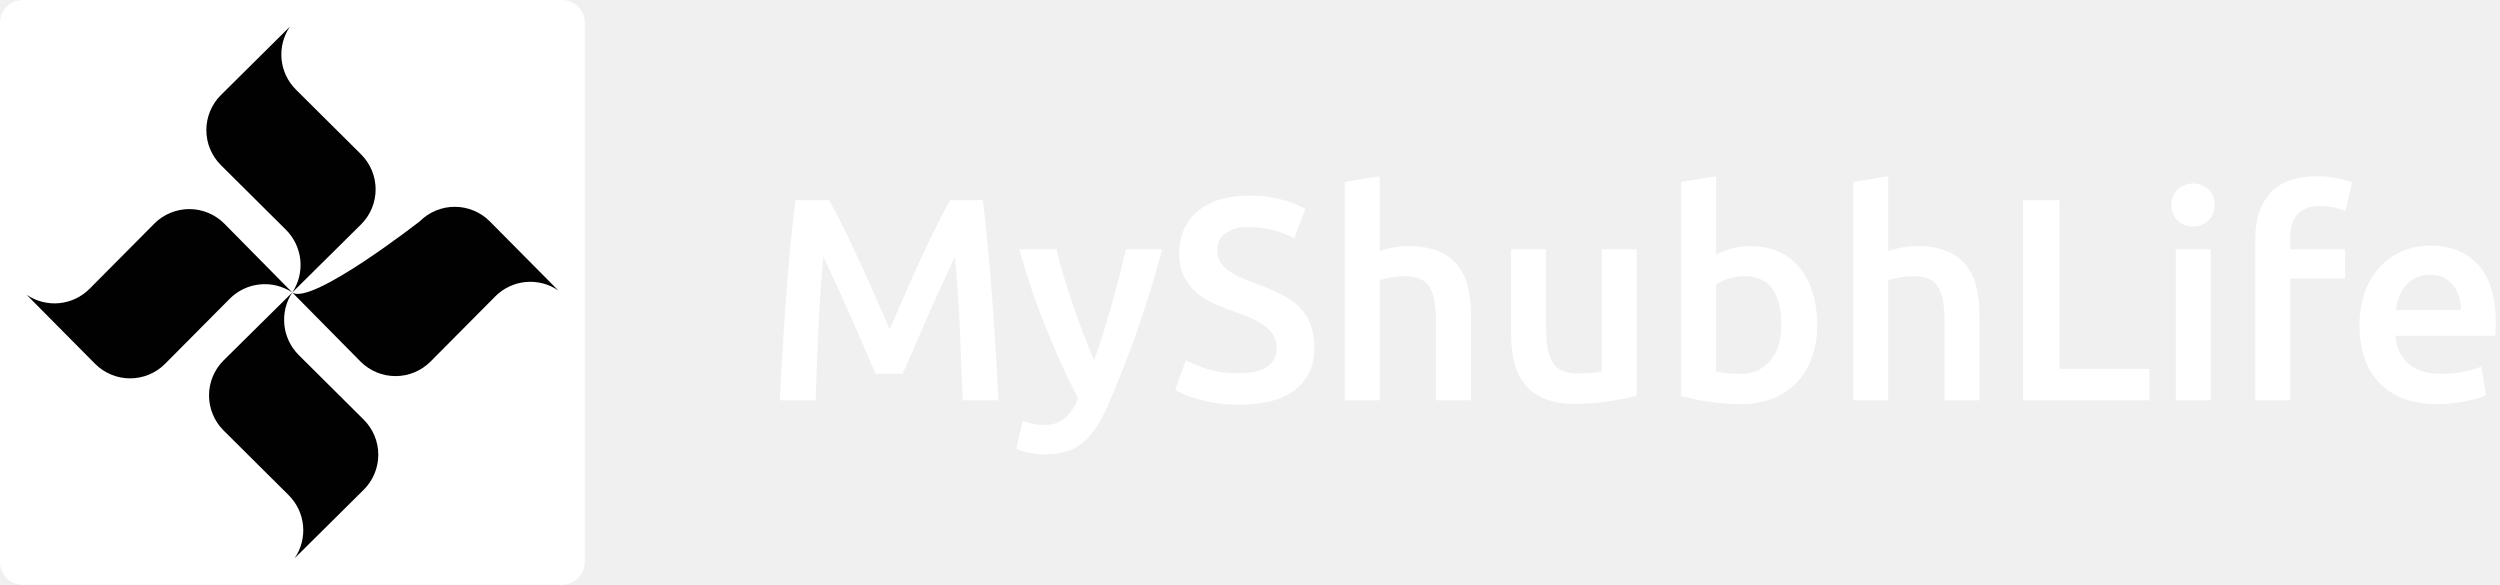
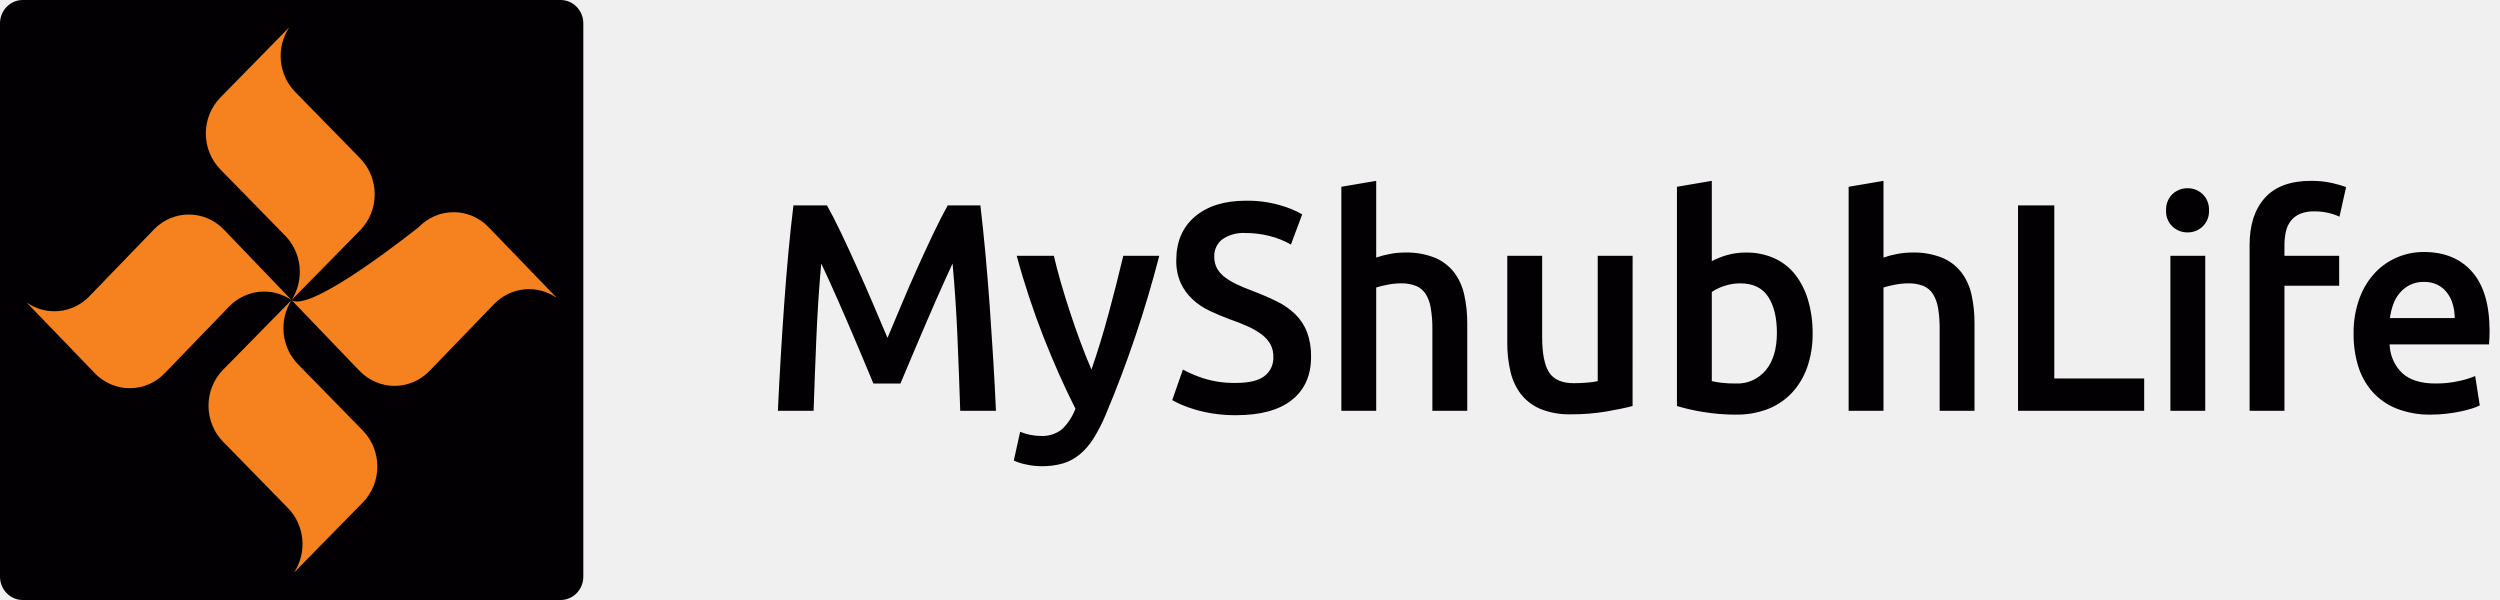
- <svg xmlns="http://www.w3.org/2000/svg" width="171" height="40" viewBox="0 0 171 40" fill="none">
-   <path d="M1.557 0H38.442C38.855 0 39.252 0.164 39.544 0.456C39.836 0.748 40 1.144 40 1.557V38.443C40 38.856 39.836 39.252 39.544 39.544C39.252 39.836 38.855 40 38.442 40H1.557C1.352 40 1.15 39.96 0.961 39.882C0.772 39.803 0.601 39.688 0.456 39.544C0.311 39.399 0.197 39.228 0.118 39.039C0.04 38.85 -2.9464e-05 38.647 1.61832e-08 38.443V1.554C0.001 1.142 0.165 0.747 0.457 0.455C0.749 0.164 1.144 -5.18739e-07 1.557 0V0Z" fill="white" />
-   <path d="M10.559 15.292L6.137 19.743C5.581 20.308 4.844 20.659 4.055 20.736C3.266 20.812 2.475 20.609 1.82 20.162L6.509 24.891C6.823 25.205 7.195 25.453 7.605 25.623C8.015 25.793 8.454 25.88 8.897 25.88C9.341 25.88 9.78 25.793 10.19 25.623C10.599 25.453 10.972 25.205 11.285 24.891V24.891L15.707 20.441C16.26 19.883 16.989 19.534 17.771 19.455C18.552 19.375 19.336 19.57 19.99 20.005L15.338 15.291C14.705 14.658 13.846 14.302 12.951 14.301C12.055 14.301 11.196 14.656 10.562 15.289L10.559 15.292Z" fill="#010101" />
-   <path d="M15.286 29.437L19.736 33.861C20.3 34.418 20.652 35.155 20.729 35.945C20.805 36.734 20.602 37.526 20.155 38.181L24.885 33.492C25.519 32.858 25.875 31.998 25.875 31.101C25.875 30.204 25.519 29.345 24.885 28.71L20.435 24.287C19.88 23.733 19.532 23.005 19.451 22.224C19.37 21.444 19.561 20.66 19.992 20.004L15.289 24.656C14.655 25.29 14.298 26.149 14.297 27.045C14.297 27.942 14.652 28.801 15.286 29.436L15.286 29.437Z" fill="#010101" />
-   <path d="M24.702 10.562L20.252 6.14C19.688 5.583 19.336 4.846 19.259 4.056C19.183 3.267 19.385 2.475 19.832 1.82L15.103 6.509C14.47 7.143 14.114 8.003 14.114 8.899C14.114 9.795 14.47 10.655 15.103 11.289L19.555 15.712C20.113 16.267 20.462 16.998 20.542 17.78C20.622 18.563 20.427 19.349 19.992 20.005L24.703 15.343C25.017 15.029 25.266 14.656 25.436 14.246C25.606 13.836 25.693 13.396 25.693 12.952C25.693 12.508 25.605 12.069 25.435 11.658C25.265 11.248 25.016 10.876 24.702 10.562V10.562Z" fill="#010101" />
-   <path d="M33.494 15.134C32.86 14.501 32.001 14.146 31.105 14.146C30.21 14.146 29.351 14.501 28.717 15.134C28.717 15.134 21.309 20.914 19.991 20.005L24.664 24.735C24.977 25.048 25.349 25.297 25.759 25.468C26.169 25.637 26.608 25.725 27.052 25.725C27.495 25.726 27.934 25.639 28.344 25.469C28.754 25.3 29.127 25.051 29.441 24.738L29.444 24.735L33.866 20.284C34.422 19.719 35.16 19.367 35.95 19.291C36.739 19.214 37.531 19.418 38.185 19.865L33.494 15.134Z" fill="#010101" />
-   <path d="M56.709 13.695C56.998 14.196 57.321 14.808 57.676 15.533C58.032 16.257 58.394 17.017 58.763 17.814C59.132 18.611 59.497 19.421 59.859 20.244C60.221 21.067 60.554 21.827 60.857 22.525C61.16 21.827 61.489 21.067 61.844 20.244C62.2 19.421 62.562 18.611 62.931 17.814C63.3 17.017 63.662 16.257 64.018 15.533C64.374 14.808 64.697 14.196 64.986 13.695H67.228C67.349 14.696 67.463 15.76 67.57 16.886C67.677 18.012 67.774 19.164 67.862 20.342C67.948 21.52 68.029 22.706 68.103 23.898C68.178 25.09 68.242 26.253 68.294 27.384H65.844C65.791 25.791 65.727 24.151 65.653 22.466C65.579 20.78 65.468 19.147 65.32 17.567C65.175 17.87 65.004 18.232 64.806 18.654C64.609 19.075 64.398 19.533 64.175 20.026C63.951 20.52 63.724 21.03 63.494 21.557C63.264 22.084 63.04 22.594 62.822 23.088C62.605 23.582 62.404 24.043 62.22 24.471C62.035 24.899 61.877 25.264 61.746 25.566H59.888C59.756 25.263 59.598 24.895 59.414 24.46C59.23 24.026 59.029 23.562 58.811 23.068C58.594 22.575 58.37 22.064 58.14 21.538C57.909 21.011 57.682 20.504 57.459 20.017C57.235 19.529 57.024 19.072 56.827 18.644C56.63 18.216 56.459 17.857 56.313 17.566C56.166 19.146 56.055 20.779 55.981 22.465C55.908 24.151 55.844 25.79 55.79 27.384H53.341C53.394 26.252 53.458 25.08 53.532 23.868C53.606 22.657 53.686 21.455 53.773 20.263C53.86 19.072 53.958 17.916 54.065 16.797C54.172 15.677 54.286 14.644 54.407 13.695H56.709ZM79.494 17.053C78.527 20.697 77.288 24.263 75.787 27.721C75.558 28.249 75.287 28.758 74.976 29.242C74.723 29.637 74.409 29.991 74.047 30.289C73.708 30.564 73.318 30.768 72.9 30.892C72.424 31.024 71.931 31.087 71.437 31.079C71.068 31.079 70.7 31.039 70.339 30.961C70.056 30.907 69.78 30.821 69.518 30.703L69.953 28.787C70.401 28.966 70.879 29.06 71.362 29.063C71.886 29.095 72.404 28.937 72.821 28.619C73.23 28.238 73.545 27.768 73.743 27.246C72.989 25.798 72.265 24.217 71.571 22.505C70.853 20.724 70.233 18.904 69.716 17.053H72.264C72.396 17.607 72.558 18.206 72.75 18.851C72.942 19.496 73.15 20.151 73.375 20.817C73.599 21.482 73.837 22.143 74.088 22.802C74.34 23.46 74.591 24.073 74.842 24.639C75.261 23.467 75.654 22.219 76.022 20.895C76.39 19.572 76.724 18.291 77.025 17.053H79.494ZM84.748 25.528C85.644 25.528 86.295 25.376 86.704 25.073C86.904 24.926 87.064 24.732 87.171 24.508C87.278 24.284 87.328 24.037 87.316 23.789C87.324 23.493 87.252 23.199 87.109 22.94C86.957 22.688 86.755 22.47 86.516 22.298C86.224 22.087 85.909 21.908 85.578 21.765C85.209 21.6 84.788 21.439 84.314 21.281C83.84 21.11 83.382 20.922 82.941 20.718C82.516 20.524 82.123 20.268 81.775 19.957C81.437 19.651 81.162 19.282 80.965 18.871C80.75 18.393 80.645 17.873 80.659 17.35C80.659 16.112 81.087 15.141 81.943 14.436C82.799 13.732 83.965 13.38 85.439 13.38C86.21 13.368 86.978 13.465 87.722 13.666C88.269 13.809 88.796 14.018 89.293 14.288L88.523 16.303C88.059 16.047 87.563 15.854 87.048 15.73C86.509 15.598 85.955 15.531 85.399 15.533C84.844 15.5 84.294 15.645 83.828 15.947C83.645 16.08 83.498 16.256 83.399 16.459C83.301 16.663 83.255 16.887 83.265 17.113C83.257 17.385 83.322 17.654 83.453 17.893C83.588 18.122 83.77 18.321 83.986 18.477C84.239 18.661 84.511 18.82 84.796 18.951C85.105 19.096 85.444 19.234 85.813 19.366C86.458 19.603 87.034 19.843 87.541 20.087C88.013 20.306 88.446 20.599 88.825 20.956C89.173 21.29 89.446 21.694 89.625 22.141C89.822 22.668 89.916 23.228 89.902 23.79C89.902 25.028 89.464 25.986 88.588 26.663C87.713 27.341 86.433 27.68 84.748 27.681C84.229 27.684 83.711 27.648 83.198 27.572C82.777 27.51 82.362 27.421 81.953 27.305C81.634 27.215 81.321 27.107 81.015 26.98C80.798 26.891 80.586 26.788 80.382 26.673L81.113 24.639C81.574 24.88 82.057 25.079 82.555 25.231C83.266 25.444 84.006 25.544 84.748 25.528V25.528ZM91.978 27.384V12.451L94.368 12.056V17.171C94.668 17.07 94.975 16.99 95.286 16.934C95.628 16.869 95.975 16.836 96.323 16.835C97.028 16.813 97.73 16.931 98.388 17.181C98.902 17.387 99.354 17.72 99.702 18.149C100.043 18.588 100.282 19.098 100.403 19.64C100.548 20.275 100.617 20.925 100.611 21.576V27.384H98.22V21.952C98.226 21.479 98.19 21.006 98.111 20.54C98.058 20.203 97.937 19.88 97.755 19.592C97.594 19.351 97.363 19.165 97.094 19.058C96.765 18.938 96.417 18.881 96.067 18.891C95.742 18.892 95.417 18.925 95.099 18.989C94.852 19.035 94.608 19.094 94.368 19.167V27.384H91.978ZM111.948 27.068C111.487 27.187 110.888 27.309 110.151 27.434C109.347 27.564 108.535 27.627 107.721 27.621C107.01 27.642 106.301 27.522 105.637 27.266C105.113 27.055 104.651 26.716 104.294 26.278C103.946 25.833 103.7 25.317 103.573 24.767C103.423 24.136 103.35 23.49 103.356 22.841V17.053H105.747V22.466C105.747 23.572 105.908 24.362 106.23 24.836C106.553 25.31 107.116 25.547 107.919 25.547C108.209 25.547 108.515 25.534 108.838 25.508C109.08 25.493 109.321 25.46 109.559 25.409V17.053H111.949L111.948 27.068ZM121.844 22.189C121.844 21.175 121.644 20.372 121.242 19.779C120.84 19.187 120.205 18.891 119.336 18.891C118.957 18.888 118.579 18.948 118.22 19.068C117.923 19.162 117.641 19.295 117.38 19.463V25.409C117.599 25.456 117.82 25.493 118.042 25.518C118.367 25.554 118.693 25.57 119.02 25.567C119.411 25.587 119.802 25.516 120.161 25.36C120.521 25.204 120.84 24.968 121.094 24.669C121.594 24.07 121.844 23.243 121.844 22.189V22.189ZM124.294 22.229C124.305 22.992 124.181 23.751 123.928 24.471C123.702 25.107 123.346 25.689 122.881 26.18C122.419 26.659 121.855 27.03 121.232 27.266C120.531 27.526 119.787 27.653 119.039 27.641C118.282 27.644 117.526 27.584 116.778 27.463C116.174 27.37 115.577 27.238 114.99 27.068V12.451L117.38 12.056V17.409C117.706 17.245 118.046 17.113 118.397 17.014C118.831 16.891 119.28 16.831 119.731 16.836C120.399 16.825 121.063 16.956 121.677 17.221C122.235 17.467 122.726 17.843 123.109 18.318C123.508 18.826 123.807 19.406 123.988 20.026C124.199 20.741 124.302 21.483 124.294 22.229V22.229ZM126.763 27.384V12.451L129.153 12.056V17.171C129.453 17.07 129.76 16.99 130.072 16.934C130.413 16.869 130.761 16.836 131.109 16.835C131.813 16.813 132.515 16.931 133.174 17.181C133.687 17.387 134.139 17.72 134.487 18.149C134.828 18.588 135.067 19.098 135.188 19.64C135.332 20.275 135.402 20.925 135.395 21.576V27.384H133.005V21.952C133.011 21.479 132.975 21.006 132.896 20.54C132.844 20.203 132.723 19.88 132.541 19.592C132.379 19.351 132.149 19.165 131.879 19.058C131.55 18.938 131.202 18.881 130.852 18.891C130.527 18.892 130.202 18.925 129.884 18.989C129.637 19.035 129.393 19.094 129.153 19.167V27.384H126.763ZM147.03 25.231V27.384H138.378V13.695H140.867V25.231H147.03ZM151.217 27.384H148.827V17.053H151.217V27.384ZM151.474 14.031C151.483 14.23 151.449 14.428 151.374 14.613C151.299 14.797 151.185 14.962 151.039 15.098C150.761 15.357 150.393 15.499 150.012 15.493C149.625 15.501 149.25 15.36 148.965 15.098C148.82 14.962 148.706 14.797 148.63 14.613C148.555 14.428 148.521 14.23 148.531 14.031C148.52 13.83 148.554 13.628 148.629 13.44C148.704 13.253 148.819 13.084 148.965 12.945C149.25 12.683 149.625 12.542 150.012 12.55C150.393 12.544 150.761 12.686 151.039 12.945C151.186 13.084 151.301 13.253 151.376 13.44C151.451 13.628 151.485 13.83 151.474 14.031V14.031ZM158.467 12.056C158.958 12.05 159.448 12.099 159.928 12.204C160.249 12.274 160.565 12.363 160.876 12.471L160.421 14.446C160.171 14.332 159.91 14.246 159.641 14.189C159.326 14.122 159.005 14.088 158.683 14.091C158.352 14.081 158.023 14.138 157.715 14.258C157.469 14.358 157.251 14.517 157.083 14.723C156.918 14.934 156.803 15.181 156.746 15.444C156.678 15.745 156.645 16.053 156.648 16.362V17.053H160.401V19.049H156.648V27.384H154.259V16.323C154.259 14.993 154.608 13.949 155.306 13.192C156.004 12.435 157.058 12.056 158.467 12.056ZM161.39 22.269C161.373 21.454 161.511 20.643 161.794 19.879C162.034 19.242 162.4 18.661 162.872 18.171C163.308 17.724 163.832 17.374 164.412 17.143C164.977 16.916 165.581 16.798 166.19 16.798C167.612 16.798 168.721 17.239 169.518 18.122C170.316 19.005 170.714 20.322 170.714 22.073C170.714 22.204 170.71 22.352 170.704 22.517C170.697 22.682 170.687 22.83 170.674 22.962H163.859C163.87 23.325 163.953 23.683 164.104 24.013C164.255 24.344 164.471 24.641 164.738 24.887C165.258 25.34 166.012 25.566 167 25.566C167.534 25.571 168.067 25.518 168.59 25.409C168.978 25.331 169.358 25.219 169.726 25.072L170.042 27.028C169.866 27.111 169.685 27.18 169.499 27.235C169.239 27.315 168.975 27.381 168.709 27.433C168.412 27.493 168.093 27.542 167.751 27.581C167.403 27.621 167.053 27.641 166.704 27.64C165.895 27.658 165.09 27.521 164.332 27.236C163.7 26.993 163.133 26.608 162.673 26.11C162.233 25.62 161.903 25.041 161.705 24.412C161.489 23.718 161.382 22.995 161.39 22.268V22.269ZM168.323 21.203C168.325 20.885 168.278 20.568 168.185 20.264C168.102 19.984 167.964 19.722 167.781 19.494C167.604 19.277 167.382 19.102 167.13 18.98C166.842 18.849 166.528 18.785 166.212 18.793C165.877 18.785 165.546 18.856 165.244 19C164.976 19.132 164.737 19.317 164.542 19.543C164.349 19.771 164.199 20.032 164.098 20.314C163.993 20.601 163.92 20.899 163.881 21.203H168.323Z" fill="white" />
+ <svg xmlns="http://www.w3.org/2000/svg" width="100" height="24" viewBox="0 0 100 24" fill="none">
+   <g clip-path="url(#clip0_2703_52937)">
+     <path d="M0.908 0H22.425C22.666 0 22.897 0.098 23.067 0.274C23.238 0.449 23.333 0.687 23.333 0.934V23.066C23.333 23.313 23.238 23.551 23.067 23.726C22.897 23.901 22.666 24 22.425 24H0.908C0.789 24 0.671 23.976 0.561 23.929C0.45 23.882 0.35 23.813 0.266 23.726C0.182 23.64 0.115 23.537 0.069 23.423C0.023 23.31 -1.71873e-05 23.188 9.44026e-09 23.066V0.933C0 0.685 0.096 0.448 0.267 0.273C0.437 0.098 0.668 -3.11243e-07 0.908 0Z" fill="#020002" />
+     <path d="M6.16 9.175L3.58 11.846C3.256 12.185 2.826 12.396 2.365 12.441C1.905 12.487 1.444 12.365 1.062 12.097L3.797 14.934C3.98 15.123 4.197 15.272 4.436 15.374C4.675 15.476 4.931 15.528 5.19 15.528C5.449 15.528 5.705 15.476 5.944 15.374C6.183 15.272 6.4 15.123 6.583 14.934L9.163 12.264C9.485 11.93 9.91 11.721 10.366 11.673C10.822 11.625 11.28 11.742 11.661 12.003L8.947 9.175C8.578 8.795 8.077 8.581 7.555 8.581C7.032 8.58 6.531 8.794 6.161 9.173L6.16 9.175Z" fill="#F5821E" />
+     <path d="M8.917 17.662L11.513 20.317C11.842 20.651 12.047 21.093 12.092 21.567C12.136 22.041 12.018 22.515 11.757 22.909L14.516 20.095C14.886 19.715 15.094 19.199 15.094 18.661C15.094 18.123 14.886 17.607 14.516 17.226L11.921 14.572C11.596 14.24 11.394 13.803 11.347 13.335C11.299 12.866 11.411 12.396 11.662 12.002L8.918 14.794C8.548 15.174 8.341 15.689 8.34 16.227C8.34 16.765 8.547 17.281 8.917 17.661L8.917 17.662Z" fill="#F5821E" />
+     <path d="M14.409 6.337L11.814 3.684C11.484 3.35 11.279 2.907 11.235 2.434C11.19 1.96 11.308 1.485 11.569 1.092L8.81 3.905C8.441 4.286 8.233 4.802 8.233 5.339C8.233 5.877 8.441 6.393 8.81 6.773L11.407 9.427C11.733 9.76 11.936 10.199 11.983 10.668C12.029 11.138 11.916 11.61 11.662 12.003L14.41 9.206C14.593 9.017 14.739 8.794 14.838 8.548C14.937 8.301 14.988 8.038 14.988 7.771C14.987 7.505 14.936 7.241 14.837 6.995C14.738 6.749 14.592 6.525 14.409 6.337Z" fill="#F5821E" />
+     <path d="M19.538 9.081C19.169 8.701 18.667 8.487 18.145 8.487C17.622 8.487 17.121 8.701 16.752 9.081C16.752 9.081 12.431 12.548 11.662 12.003L14.387 14.841C14.57 15.029 14.787 15.178 15.026 15.28C15.265 15.383 15.521 15.435 15.78 15.435C16.039 15.435 16.295 15.383 16.534 15.281C16.773 15.18 16.991 15.031 17.174 14.843L17.176 14.841L19.755 12.171C20.08 11.832 20.51 11.62 20.971 11.575C21.431 11.529 21.893 11.65 22.275 11.919L19.538 9.081Z" fill="#F5821E" />
+     <path d="M33.08 8.217C33.249 8.518 33.437 8.885 33.645 9.32C33.852 9.754 34.063 10.21 34.278 10.688C34.493 11.166 34.707 11.652 34.918 12.146C35.129 12.64 35.323 13.096 35.5 13.515C35.676 13.096 35.868 12.64 36.076 12.146C36.283 11.652 36.495 11.166 36.71 10.688C36.925 10.21 37.136 9.754 37.344 9.32C37.552 8.885 37.74 8.518 37.908 8.217H39.216C39.287 8.818 39.353 9.456 39.416 10.131C39.478 10.807 39.535 11.498 39.586 12.205C39.636 12.912 39.683 13.623 39.727 14.339C39.771 15.054 39.808 15.752 39.838 16.431H38.409C38.378 15.475 38.341 14.491 38.298 13.479C38.255 12.468 38.19 11.488 38.103 10.54C38.019 10.722 37.919 10.939 37.804 11.192C37.688 11.445 37.566 11.72 37.436 12.016C37.305 12.312 37.172 12.618 37.038 12.934C36.904 13.25 36.773 13.557 36.646 13.853C36.52 14.149 36.402 14.426 36.295 14.682C36.187 14.939 36.095 15.158 36.018 15.34H34.935C34.858 15.158 34.766 14.937 34.658 14.676C34.55 14.415 34.433 14.137 34.307 13.841C34.18 13.545 34.049 13.239 33.915 12.922C33.78 12.606 33.648 12.302 33.518 12.01C33.387 11.718 33.264 11.443 33.149 11.186C33.034 10.929 32.934 10.714 32.849 10.54C32.763 11.488 32.699 12.468 32.656 13.479C32.613 14.49 32.575 15.474 32.544 16.431H31.115C31.147 15.751 31.184 15.048 31.227 14.321C31.27 13.594 31.317 12.873 31.368 12.158C31.419 11.443 31.475 10.75 31.538 10.078C31.601 9.406 31.667 8.786 31.737 8.217H33.08ZM46.371 10.232C45.807 12.418 45.085 14.558 44.209 16.633C44.076 16.95 43.917 17.255 43.736 17.545C43.588 17.782 43.405 17.994 43.194 18.173C42.996 18.338 42.769 18.461 42.525 18.535C42.247 18.614 41.96 18.652 41.672 18.648C41.456 18.648 41.242 18.624 41.031 18.576C40.866 18.544 40.705 18.492 40.552 18.422L40.806 17.272C41.068 17.38 41.346 17.436 41.628 17.438C41.933 17.457 42.235 17.362 42.479 17.171C42.717 16.943 42.901 16.661 43.017 16.348C42.577 15.479 42.155 14.53 41.75 13.503C41.331 12.434 40.969 11.342 40.668 10.232H42.154C42.231 10.564 42.326 10.924 42.437 11.311C42.549 11.697 42.671 12.091 42.802 12.49C42.933 12.889 43.072 13.286 43.218 13.681C43.365 14.076 43.511 14.444 43.658 14.783C43.902 14.08 44.132 13.331 44.346 12.537C44.561 11.743 44.756 10.975 44.931 10.232H46.371ZM49.436 15.317C49.959 15.317 50.339 15.226 50.577 15.044C50.694 14.956 50.788 14.839 50.85 14.705C50.912 14.571 50.941 14.422 50.934 14.274C50.939 14.096 50.897 13.92 50.813 13.764C50.725 13.613 50.607 13.482 50.468 13.379C50.297 13.252 50.114 13.145 49.92 13.059C49.705 12.96 49.459 12.863 49.183 12.768C48.906 12.666 48.639 12.553 48.382 12.431C48.134 12.315 47.905 12.161 47.702 11.974C47.505 11.791 47.344 11.569 47.23 11.322C47.104 11.036 47.043 10.724 47.051 10.41C47.051 9.667 47.301 9.084 47.8 8.662C48.3 8.239 48.979 8.028 49.84 8.028C50.289 8.021 50.737 8.079 51.171 8.2C51.49 8.285 51.798 8.411 52.088 8.573L51.638 9.782C51.368 9.628 51.079 9.512 50.778 9.438C50.463 9.359 50.14 9.319 49.816 9.32C49.493 9.3 49.171 9.387 48.9 9.568C48.793 9.648 48.707 9.753 48.65 9.875C48.592 9.998 48.565 10.132 48.571 10.268C48.567 10.431 48.605 10.592 48.681 10.736C48.76 10.873 48.866 10.993 48.992 11.086C49.139 11.197 49.298 11.292 49.464 11.37C49.645 11.457 49.843 11.54 50.058 11.619C50.434 11.762 50.77 11.906 51.066 12.052C51.341 12.184 51.594 12.36 51.815 12.573C52.018 12.774 52.177 13.016 52.281 13.284C52.396 13.601 52.451 13.937 52.443 14.274C52.443 15.017 52.187 15.591 51.676 15.998C51.166 16.405 50.419 16.608 49.436 16.608C49.134 16.61 48.831 16.589 48.532 16.543C48.287 16.506 48.044 16.453 47.806 16.383C47.62 16.329 47.437 16.264 47.259 16.188C47.132 16.135 47.009 16.073 46.889 16.004L47.316 14.783C47.585 14.928 47.866 15.047 48.157 15.139C48.572 15.266 49.004 15.326 49.436 15.317ZM53.654 16.431V7.471L55.048 7.234V10.303C55.223 10.242 55.402 10.194 55.584 10.161C55.783 10.121 55.986 10.101 56.189 10.101C56.599 10.088 57.009 10.158 57.393 10.309C57.693 10.432 57.956 10.632 58.16 10.889C58.358 11.153 58.498 11.459 58.568 11.784C58.653 12.165 58.693 12.555 58.69 12.946V16.431H57.295V13.171C57.299 12.887 57.277 12.604 57.231 12.324C57.201 12.122 57.13 11.928 57.024 11.755C56.93 11.611 56.795 11.499 56.638 11.435C56.446 11.363 56.243 11.328 56.039 11.334C55.849 11.335 55.66 11.355 55.474 11.394C55.33 11.421 55.188 11.457 55.048 11.5V16.431H53.654ZM65.303 16.241C65.034 16.312 64.685 16.385 64.255 16.46C63.786 16.538 63.312 16.576 62.837 16.573C62.422 16.585 62.009 16.513 61.622 16.36C61.316 16.233 61.046 16.029 60.838 15.767C60.635 15.5 60.492 15.19 60.418 14.86C60.33 14.482 60.288 14.094 60.291 13.705V10.232H61.686V13.479C61.686 14.143 61.78 14.617 61.968 14.902C62.156 15.186 62.484 15.328 62.953 15.328C63.122 15.328 63.3 15.32 63.489 15.305C63.63 15.296 63.771 15.276 63.909 15.245V10.232H65.304L65.303 16.241ZM71.076 13.314C71.076 12.705 70.959 12.223 70.725 11.868C70.49 11.512 70.12 11.334 69.613 11.334C69.392 11.333 69.171 11.369 68.962 11.441C68.788 11.497 68.624 11.577 68.472 11.678V15.245C68.599 15.274 68.728 15.296 68.858 15.311C69.047 15.332 69.238 15.342 69.428 15.34C69.656 15.352 69.885 15.309 70.094 15.216C70.304 15.123 70.49 14.981 70.638 14.802C70.93 14.442 71.076 13.946 71.076 13.314ZM72.505 13.337C72.511 13.795 72.439 14.251 72.291 14.682C72.159 15.064 71.952 15.414 71.681 15.708C71.411 15.995 71.082 16.218 70.719 16.36C70.31 16.515 69.876 16.592 69.439 16.585C68.998 16.586 68.557 16.551 68.121 16.478C67.768 16.422 67.42 16.343 67.078 16.241V7.471L68.472 7.234V10.445C68.662 10.347 68.86 10.268 69.065 10.208C69.318 10.135 69.58 10.099 69.843 10.102C70.233 10.095 70.62 10.174 70.978 10.333C71.304 10.48 71.59 10.706 71.814 10.991C72.046 11.296 72.221 11.643 72.326 12.016C72.449 12.445 72.51 12.89 72.505 13.337ZM73.945 16.431V7.471L75.339 7.234V10.303C75.514 10.242 75.693 10.194 75.875 10.161C76.074 10.121 76.277 10.101 76.48 10.101C76.891 10.088 77.3 10.158 77.685 10.309C77.984 10.432 78.248 10.632 78.451 10.889C78.65 11.153 78.789 11.459 78.86 11.784C78.944 12.165 78.984 12.555 78.98 12.946V16.431H77.586V13.171C77.59 12.887 77.569 12.604 77.523 12.324C77.492 12.122 77.422 11.928 77.316 11.755C77.221 11.611 77.087 11.499 76.929 11.435C76.737 11.363 76.534 11.328 76.33 11.334C76.141 11.335 75.951 11.355 75.766 11.394C75.622 11.421 75.479 11.457 75.339 11.5V16.431H73.945ZM85.767 15.139V16.431H80.721V8.217H82.172V15.139H85.767ZM88.21 16.431H86.816V10.232H88.21V16.431ZM88.36 8.419C88.365 8.538 88.345 8.657 88.302 8.768C88.258 8.878 88.191 8.977 88.106 9.059C87.944 9.214 87.729 9.299 87.507 9.296C87.281 9.301 87.062 9.216 86.896 9.059C86.812 8.977 86.745 8.878 86.701 8.768C86.657 8.657 86.637 8.538 86.643 8.419C86.637 8.298 86.656 8.177 86.7 8.064C86.744 7.952 86.811 7.85 86.896 7.767C87.062 7.61 87.281 7.525 87.507 7.53C87.729 7.527 87.944 7.611 88.106 7.767C88.192 7.85 88.259 7.952 88.303 8.064C88.346 8.177 88.366 8.298 88.36 8.419ZM92.439 7.234C92.725 7.23 93.011 7.26 93.291 7.323C93.479 7.365 93.663 7.418 93.844 7.482L93.579 8.668C93.433 8.599 93.281 8.548 93.124 8.514C92.94 8.473 92.753 8.453 92.565 8.454C92.372 8.449 92.18 8.483 92 8.555C91.857 8.615 91.73 8.71 91.632 8.834C91.535 8.961 91.468 9.109 91.435 9.266C91.395 9.447 91.376 9.632 91.378 9.817V10.232H93.567V11.429H91.378V16.431H89.984V9.794C89.984 8.996 90.188 8.369 90.595 7.915C91.002 7.461 91.617 7.234 92.439 7.234ZM94.144 13.362C94.134 12.873 94.215 12.386 94.38 11.928C94.52 11.546 94.733 11.197 95.009 10.902C95.263 10.634 95.569 10.425 95.907 10.286C96.237 10.149 96.589 10.079 96.944 10.079C97.774 10.079 98.421 10.344 98.885 10.873C99.351 11.403 99.583 12.193 99.583 13.244C99.583 13.323 99.581 13.412 99.577 13.51C99.573 13.609 99.567 13.698 99.56 13.777H95.584C95.591 13.995 95.639 14.21 95.727 14.408C95.815 14.607 95.941 14.785 96.097 14.932C96.4 15.204 96.84 15.34 97.417 15.34C97.728 15.343 98.039 15.311 98.344 15.245C98.57 15.199 98.792 15.131 99.007 15.043L99.191 16.217C99.088 16.267 98.983 16.308 98.874 16.341C98.723 16.389 98.569 16.429 98.414 16.46C98.24 16.496 98.054 16.525 97.855 16.549C97.652 16.573 97.448 16.584 97.244 16.584C96.772 16.595 96.302 16.513 95.86 16.342C95.492 16.196 95.161 15.965 94.893 15.666C94.636 15.372 94.443 15.024 94.328 14.647C94.202 14.231 94.139 13.797 94.144 13.362ZM98.188 12.722C98.19 12.531 98.162 12.341 98.108 12.159C98.059 11.99 97.979 11.833 97.872 11.696C97.769 11.566 97.639 11.461 97.493 11.388C97.325 11.309 97.141 11.271 96.957 11.276C96.762 11.271 96.569 11.314 96.392 11.4C96.236 11.479 96.097 11.59 95.983 11.726C95.87 11.863 95.783 12.019 95.724 12.188C95.663 12.361 95.62 12.54 95.597 12.722H98.188Z" fill="#020002" />
+   </g>
+   <defs>
+     <clipPath id="clip0_2703_52937">
+       <rect width="99.75" height="24" fill="white" />
+     </clipPath>
+   </defs>
</svg>
